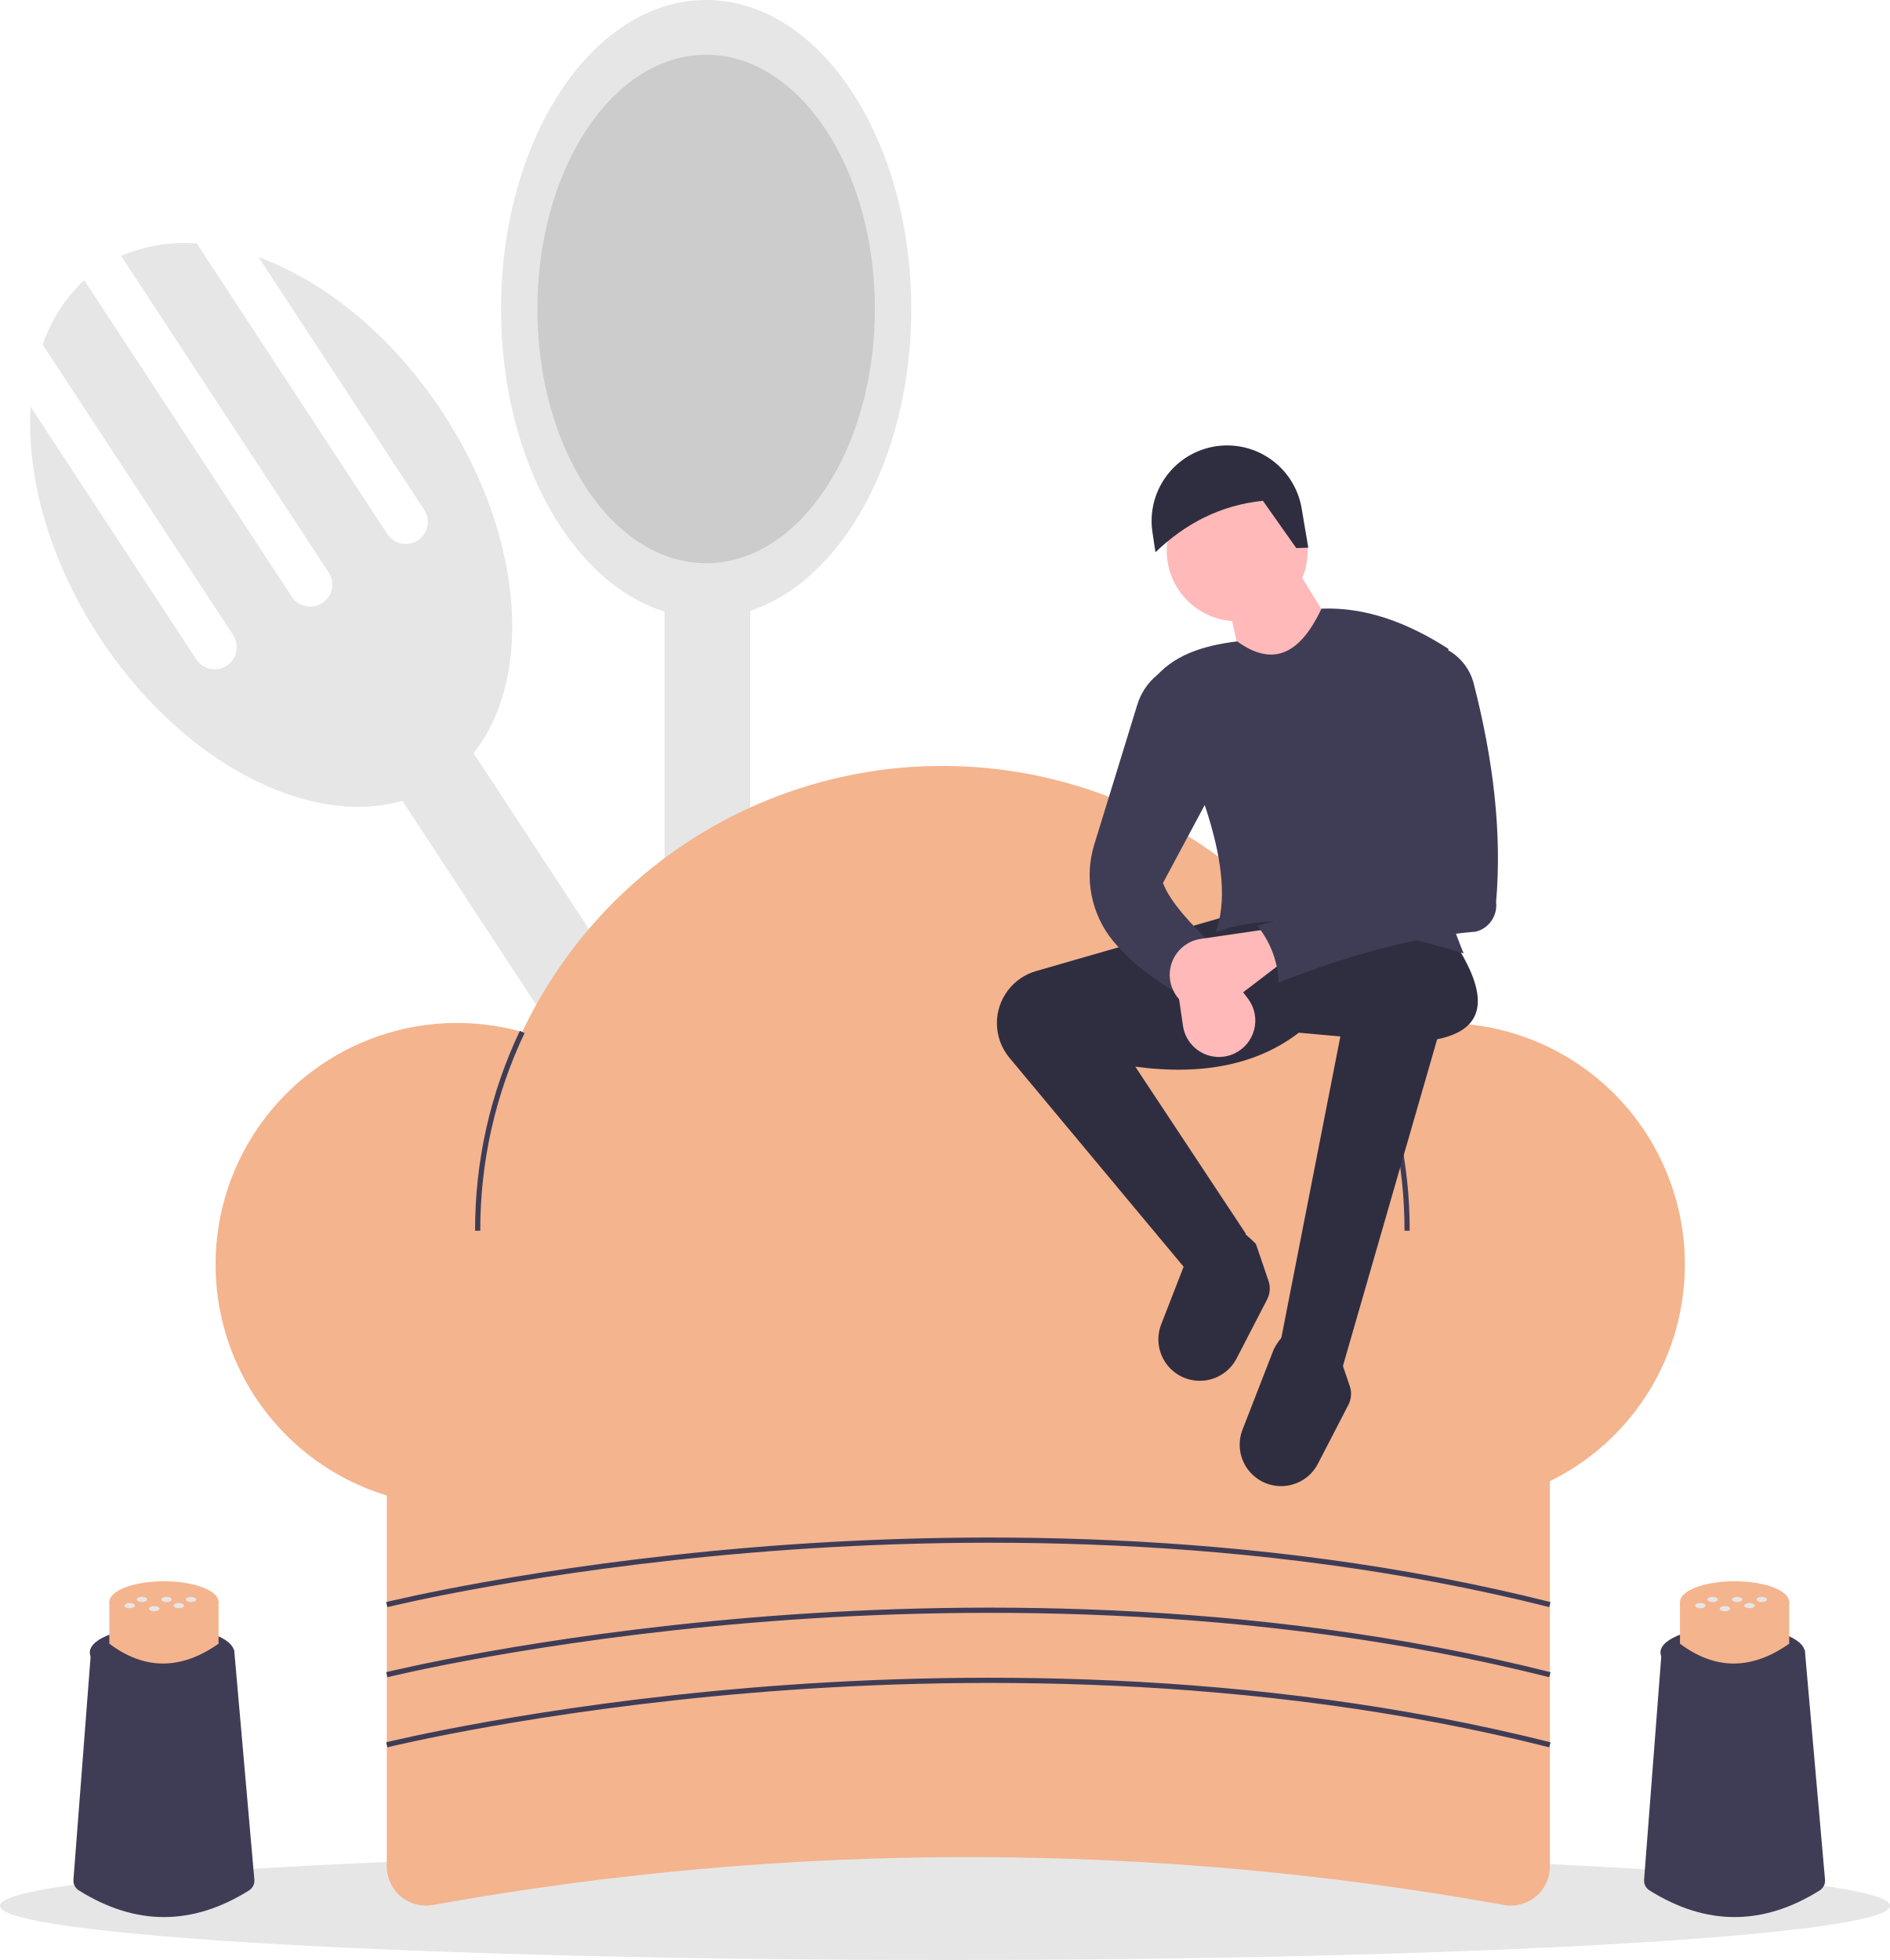
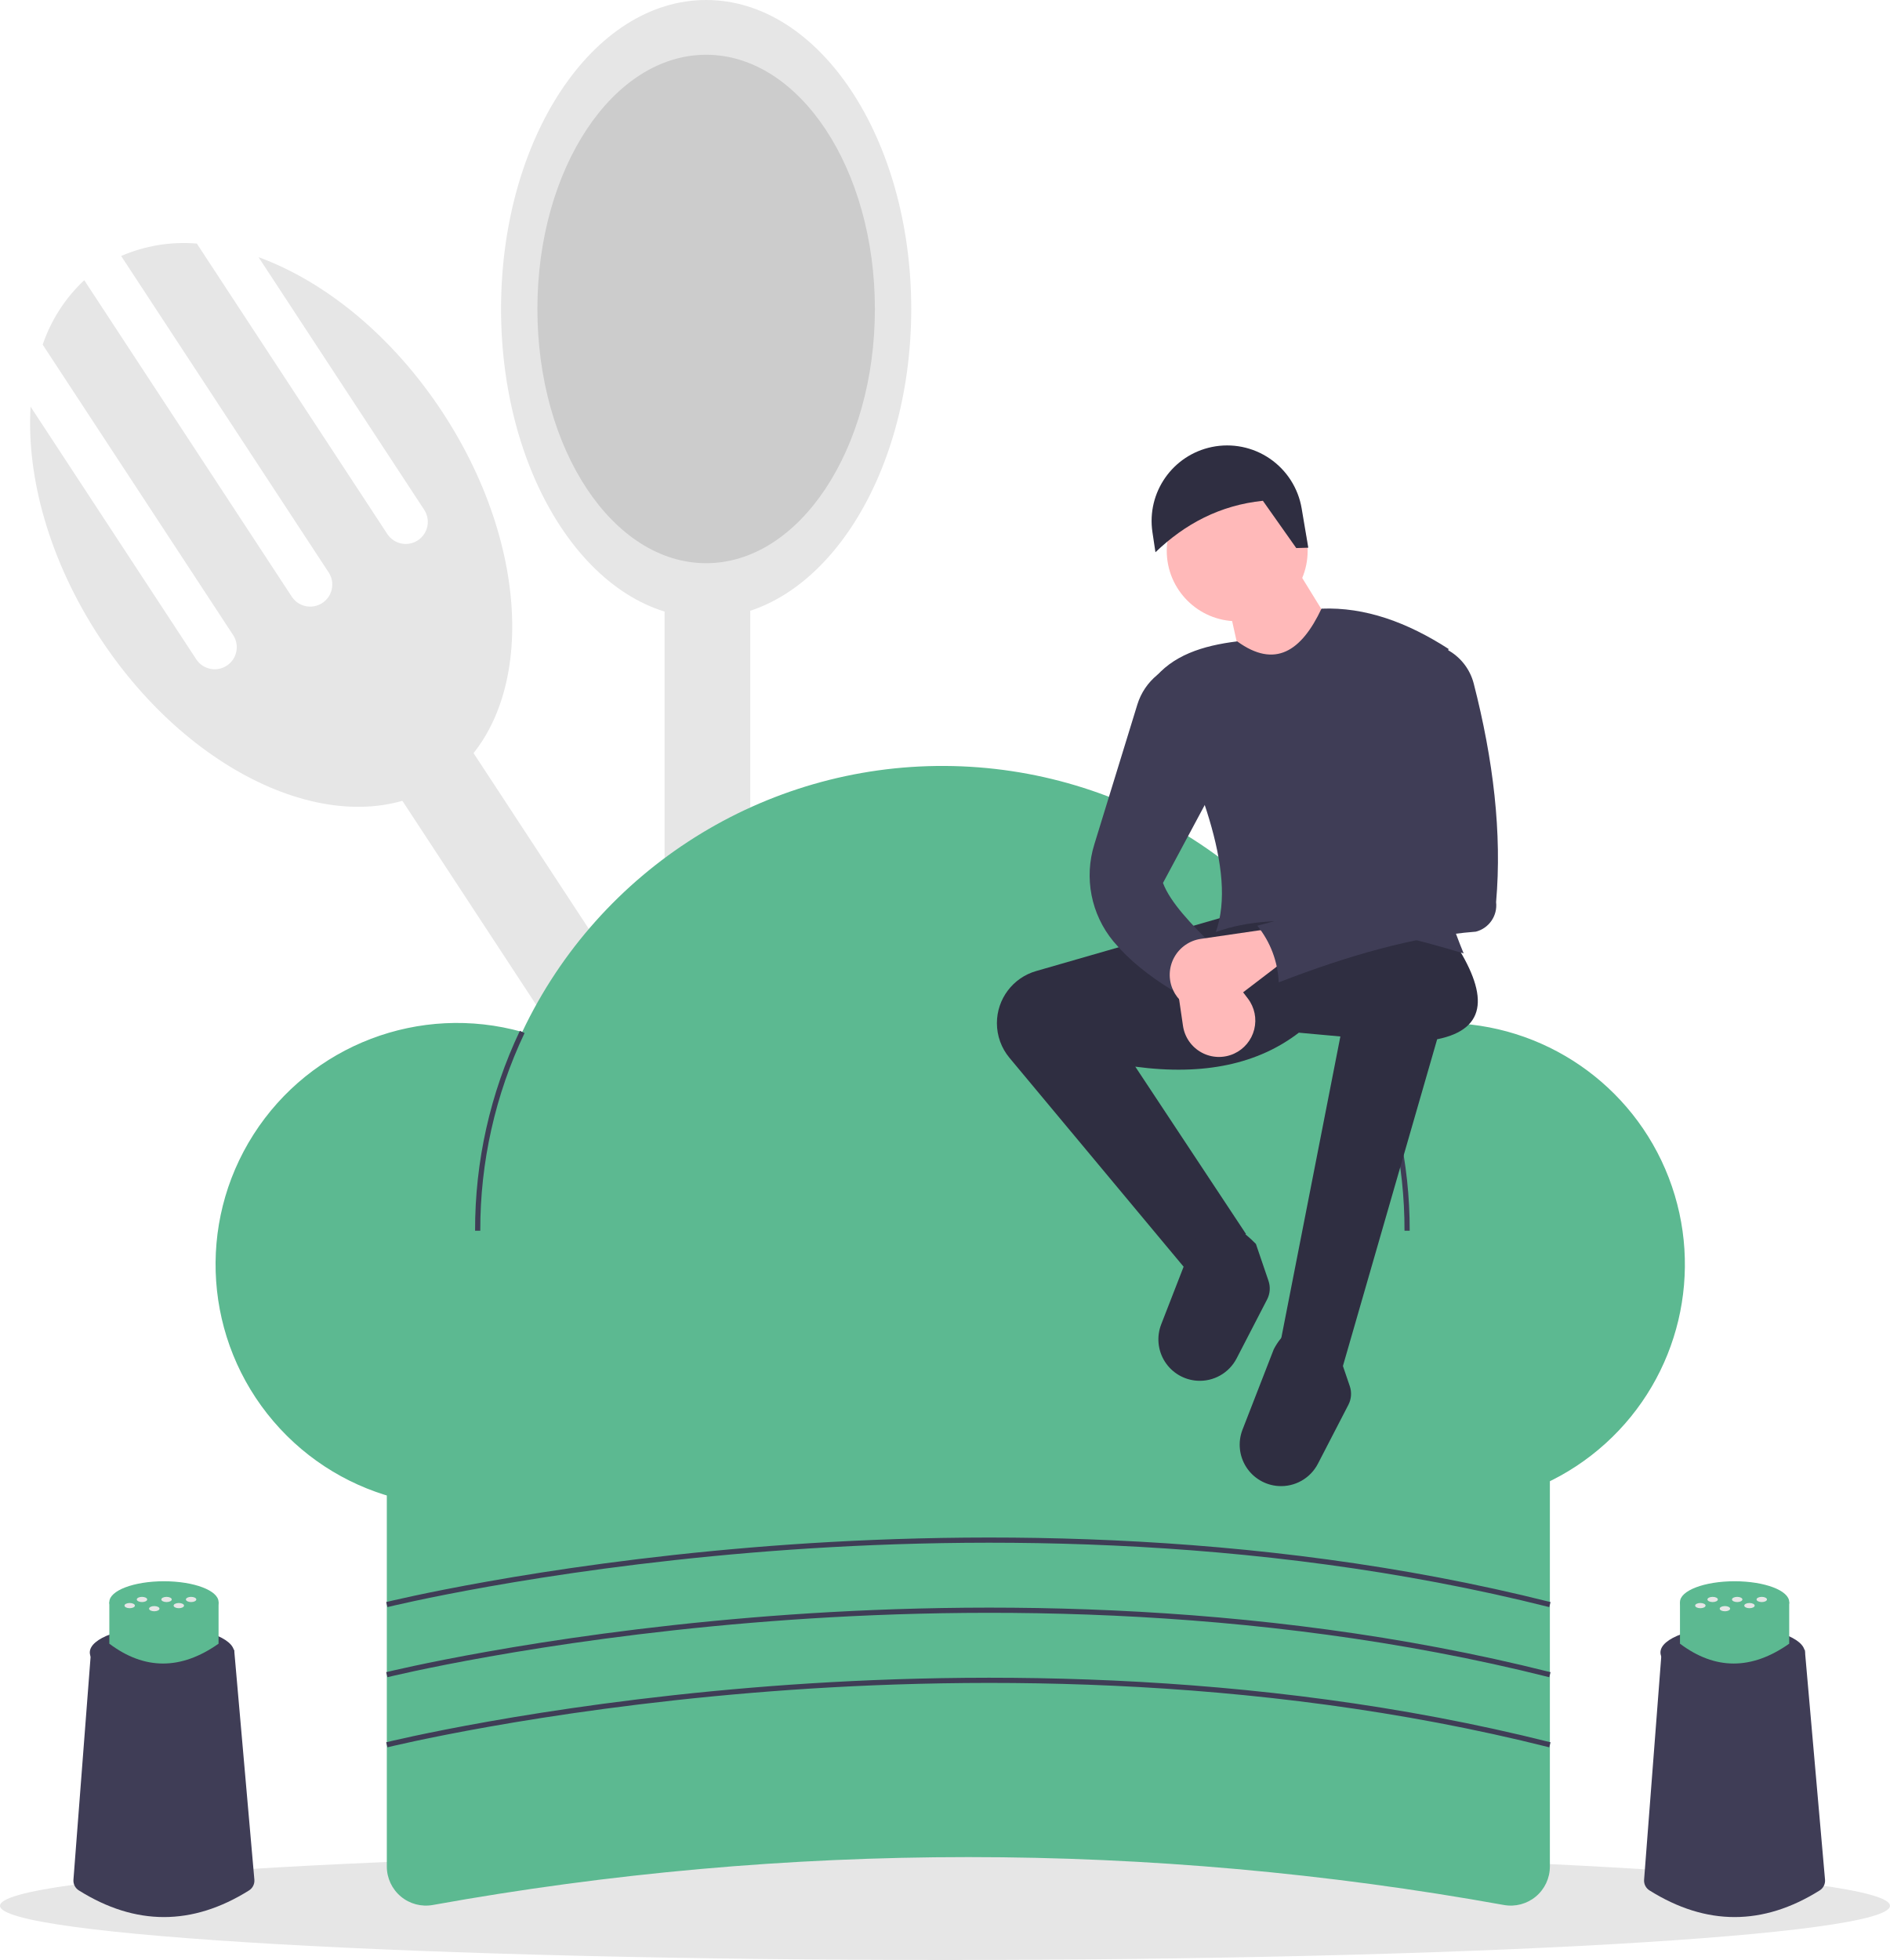
<svg xmlns="http://www.w3.org/2000/svg" id="bbc88faa-5a3b-49cf-bdbb-6c9ab11be594" data-name="Layer 1" width="728" height="754.885" viewBox="0 0 728 754.885">
  <rect x="514.67" y="302.631" width="33" height="524" transform="translate(-458.6543 311.2459) rotate(-33.25976)" fill="#e6e6e6" />
  <path d="M335.583,171.606l63.844,97.343a8.5,8.5,0,0,1-14.215,9.323L311.815,166.365a60.627,60.627,0,0,0-29.149,4.787L362.634,293.08a8.5,8.5,0,0,1-14.215,9.323l-79.969-121.928A60.627,60.627,0,0,0,252.445,205.304L325.842,317.211a8.5,8.5,0,0,1-14.215,9.323l-63.844-97.343c-1.64,27.142,7.209,59.311,26.603,88.881,36.044,54.956,94.84,80.109,131.323,56.181s36.84-87.877.795-142.833C387.11,201.85,361.13,180.916,335.583,171.606Z" transform="translate(-236 -72.55738)" fill="#e6e6e6" />
  <rect x="256" y="204" width="33" height="524" fill="#e6e6e6" />
  <ellipse cx="272" cy="119" rx="79" ry="119" fill="#e6e6e6" />
  <ellipse cx="272" cy="119" rx="65" ry="97.911" fill="#ccc" />
  <ellipse cx="364" cy="734" rx="364" ry="20.885" fill="#e6e6e6" />
-   <path d="M815.268,806.25a1162.796,1162.796,0,0,0-412.536,0A15.049,15.049,0,0,1,385,791.458V604.557H833V791.458A15.049,15.049,0,0,1,815.268,806.25Z" transform="translate(-236 -72.55738)" fill="#f4b48e" />
-   <path d="M792,466.557a92.858,92.858,0,0,0-30.395,5.086,179.055,179.055,0,0,0-324.444-1.639,93.005,93.005,0,1,0,12.17,174.75,179.026,179.026,0,0,0,300.748-2.164A93.007,93.007,0,1,0,792,466.557Z" transform="translate(-236 -72.55738)" fill="#f4b48e" />
+   <path d="M815.268,806.25a1162.796,1162.796,0,0,0-412.536,0A15.049,15.049,0,0,1,385,791.458V604.557H833V791.458A15.049,15.049,0,0,1,815.268,806.25Z" transform="translate(-236 -72.55738)" fill="#5cb991" />
+   <path d="M792,466.557a92.858,92.858,0,0,0-30.395,5.086,179.055,179.055,0,0,0-324.444-1.639,93.005,93.005,0,1,0,12.17,174.75,179.026,179.026,0,0,0,300.748-2.164A93.007,93.007,0,1,0,792,466.557Z" transform="translate(-236 -72.55738)" fill="#5cb991" />
  <path d="M421,546.557h-2A178.402,178.402,0,0,1,436.247,469.572l1.808.856A176.41,176.41,0,0,0,421,546.557Z" transform="translate(-236 -72.55738)" fill="#3f3d56" />
  <path d="M779,546.557h-2a176.526,176.526,0,0,0-16.294-74.501l1.816-.838A178.51,178.51,0,0,1,779,546.557Z" transform="translate(-236 -72.55738)" fill="#3f3d56" />
  <path d="M385.241,691.528l-.482-1.941c.564-.14,57.403-14.1,140.7-21.026,76.881-6.393,192.687-7.935,307.785,21.027l-.488,1.939C717.939,662.637,602.387,664.173,525.667,670.551,442.519,677.462,385.804,691.388,385.241,691.528Z" transform="translate(-236 -72.55738)" fill="#3f3d56" />
  <path d="M385.241,718.528l-.482-1.941c.564-.14,57.403-14.1,140.7-21.026,76.881-6.393,192.687-7.935,307.785,21.027l-.488,1.939C717.939,689.637,602.387,691.175,525.667,697.551,442.519,704.462,385.804,718.388,385.241,718.528Z" transform="translate(-236 -72.55738)" fill="#3f3d56" />
  <path d="M385.241,745.528l-.482-1.941c.564-.14,57.403-14.1,140.7-21.026,76.881-6.393,192.687-7.935,307.785,21.027l-.488,1.939C717.939,716.637,602.387,718.175,525.667,724.551,442.519,731.462,385.804,745.388,385.241,745.528Z" transform="translate(-236 -72.55738)" fill="#3f3d56" />
  <path d="M753.267,598.713,729.037,590.475l23.261-118.729-15.992-1.454c-15.594,11.964-36.36,16.655-62.999,13.084l42.645,64.453-21.745,15.349-69.368-83.205A20.866,20.866,0,0,1,620,466.612v0a20.866,20.866,0,0,1,15.091-20.051L709.168,425.224l86.745,9.692c13.115,19.994,13.627,33.9-6.336,37.911Z" transform="translate(-236 -72.55738)" fill="#2f2e41" />
  <path d="M728.467,644.901h0a15.959,15.959,0,0,1-13.866-21.711l12.046-30.976c6.119-11.591,14.516-10.14,24.433,0l4.846,14.215a9.175,9.175,0,0,1-.535,7.176L743.65,636.306A15.959,15.959,0,0,1,728.467,644.901Z" transform="translate(-236 -72.55738)" fill="#2f2e41" />
  <path d="M697.152,604.338h0a15.959,15.959,0,0,1-13.866-21.711l12.046-30.976c6.119-11.591,14.516-10.14,24.433,0l4.846,14.215a9.175,9.175,0,0,1-.535,7.176L712.335,595.743A15.959,15.959,0,0,1,697.152,604.338Z" transform="translate(-236 -72.55738)" fill="#2f2e41" />
  <circle cx="476.56" cy="212.131" r="27.138" fill="#ffb9b9" />
  <polygon points="518.721 250.415 481.406 269.799 473.652 234.907 499.336 218.915 518.721 250.415" fill="#ffb9b9" />
  <path d="M799.789,439.762c-37.234-11.246-71.018-17.073-95.468-8.238,8.427-23.708-7.127-59.911-24.23-96.921,7.379-9.647,19.146-13.383,32.469-15.023,14.577,10.584,24.741,3.791,32.469-12.6,16.854-.677,33.095,5.292,48.945,15.507C781.584,362.173,783.814,401.253,799.789,439.762Z" transform="translate(-236 -72.55738)" fill="#3f3d56" />
  <path d="M703.837,437.339c-5.88,3.466-11.306,9.303-16.477,16.477-8.738-5.349-16.428-11.439-22.486-18.683a40.011,40.011,0,0,1-7.33-37.429l16.561-53.822a23.61,23.61,0,0,1,7.678-11.381l2.186-1.776,21.807,41.192-21.807,40.707C686.734,420.039,694.883,428.603,703.837,437.339Z" transform="translate(-236 -72.55738)" fill="#3f3d56" />
  <path d="M711.343,478.375h0a14.005,14.005,0,0,1-19.667-10.719L688.072,442.982l12.6-6.785,15.991,20.934A14.005,14.005,0,0,1,711.343,478.375Z" transform="translate(-236 -72.55738)" fill="#ffb9b9" />
  <path d="M739.94,283.5l-4.634.138-12.853-18.207c-16.47,1.703-29.965,8.858-41.385,19.818l-1.158-7.72a29.102,29.102,0,0,1,22.903-32.819h0a29.102,29.102,0,0,1,34.572,23.657Z" transform="translate(-236 -72.55738)" fill="#2f2e41" />
  <path d="M687.828,453.826v0a14.005,14.005,0,0,1,10.719-19.667l24.675-3.604,6.785,12.6L709.072,459.145A14.005,14.005,0,0,1,687.828,453.826Z" transform="translate(-236 -72.55738)" fill="#ffb9b9" />
  <path d="M804.49,431.381c-23.475,1.823-49.106,9.143-75.938,19.527a37.121,37.121,0,0,0-8.238-21.807c24.37-6.419,46.484-13.951,60.091-25.684L772.167,341.387l17.93-20.353,3.093,1.614a20.652,20.652,0,0,1,10.469,13.143c7.571,29.449,10.934,57.665,8.622,84.218A10.471,10.471,0,0,1,804.49,431.381Z" transform="translate(-236 -72.55738)" fill="#3f3d56" />
  <path d="M331.886,800.669q-32.749,20.483-65.497-.017a4.441,4.441,0,0,1-2.101-4.096l6.812-88.561h55.1l7.783,88.53A4.44,4.44,0,0,1,331.886,800.669Z" transform="translate(-236 -72.55738)" fill="#3f3d56" />
  <ellipse cx="62.396" cy="636.439" rx="27.804" ry="10.018" fill="#3f3d56" />
-   <path d="M320.189,705.614q-21.733,15.288-42.077,0V689.585h42.077Z" transform="translate(-236 -72.55738)" fill="#f4b48e" />
-   <ellipse cx="63.151" cy="617.028" rx="21.038" ry="8.015" fill="#f4b48e" />
+   <path d="M320.189,705.614q-21.733,15.288-42.077,0V689.585h42.077Z" transform="translate(-236 -72.55738)" fill="#5cb991" />
+   <ellipse cx="63.151" cy="617.028" rx="21.038" ry="8.015" fill="#5cb991" />
  <ellipse cx="64.153" cy="616.026" rx="2.004" ry="1.002" fill="#e6e6e6" />
  <ellipse cx="73.614" cy="616.026" rx="2.004" ry="1.002" fill="#e6e6e6" />
  <ellipse cx="68.883" cy="618.391" rx="2.004" ry="1.002" fill="#e6e6e6" />
  <ellipse cx="49.961" cy="618.391" rx="2.004" ry="1.002" fill="#e6e6e6" />
  <ellipse cx="54.692" cy="616.026" rx="2.004" ry="1.002" fill="#e6e6e6" />
  <ellipse cx="59.422" cy="619.574" rx="2.004" ry="1.002" fill="#e6e6e6" />
  <path d="M936.886,800.669q-32.749,20.483-65.497-.017a4.441,4.441,0,0,1-2.101-4.096l6.812-88.561h55.1l7.783,88.53A4.44,4.44,0,0,1,936.886,800.669Z" transform="translate(-236 -72.55738)" fill="#3f3d56" />
  <ellipse cx="667.396" cy="636.439" rx="27.804" ry="10.018" fill="#3f3d56" />
-   <path d="M925.189,705.614q-21.733,15.288-42.077,0V689.585h42.077Z" transform="translate(-236 -72.55738)" fill="#f4b48e" />
-   <ellipse cx="668.151" cy="617.028" rx="21.038" ry="8.015" fill="#f4b48e" />
+   <path d="M925.189,705.614q-21.733,15.288-42.077,0V689.585h42.077Z" transform="translate(-236 -72.55738)" fill="#5cb991" />
+   <ellipse cx="668.151" cy="617.028" rx="21.038" ry="8.015" fill="#5cb991" />
  <ellipse cx="669.153" cy="616.026" rx="2.004" ry="1.002" fill="#e6e6e6" />
  <ellipse cx="678.614" cy="616.026" rx="2.004" ry="1.002" fill="#e6e6e6" />
  <ellipse cx="673.883" cy="618.391" rx="2.004" ry="1.002" fill="#e6e6e6" />
  <ellipse cx="654.961" cy="618.391" rx="2.004" ry="1.002" fill="#e6e6e6" />
  <ellipse cx="659.692" cy="616.026" rx="2.004" ry="1.002" fill="#e6e6e6" />
  <ellipse cx="664.422" cy="619.574" rx="2.004" ry="1.002" fill="#e6e6e6" />
</svg>
